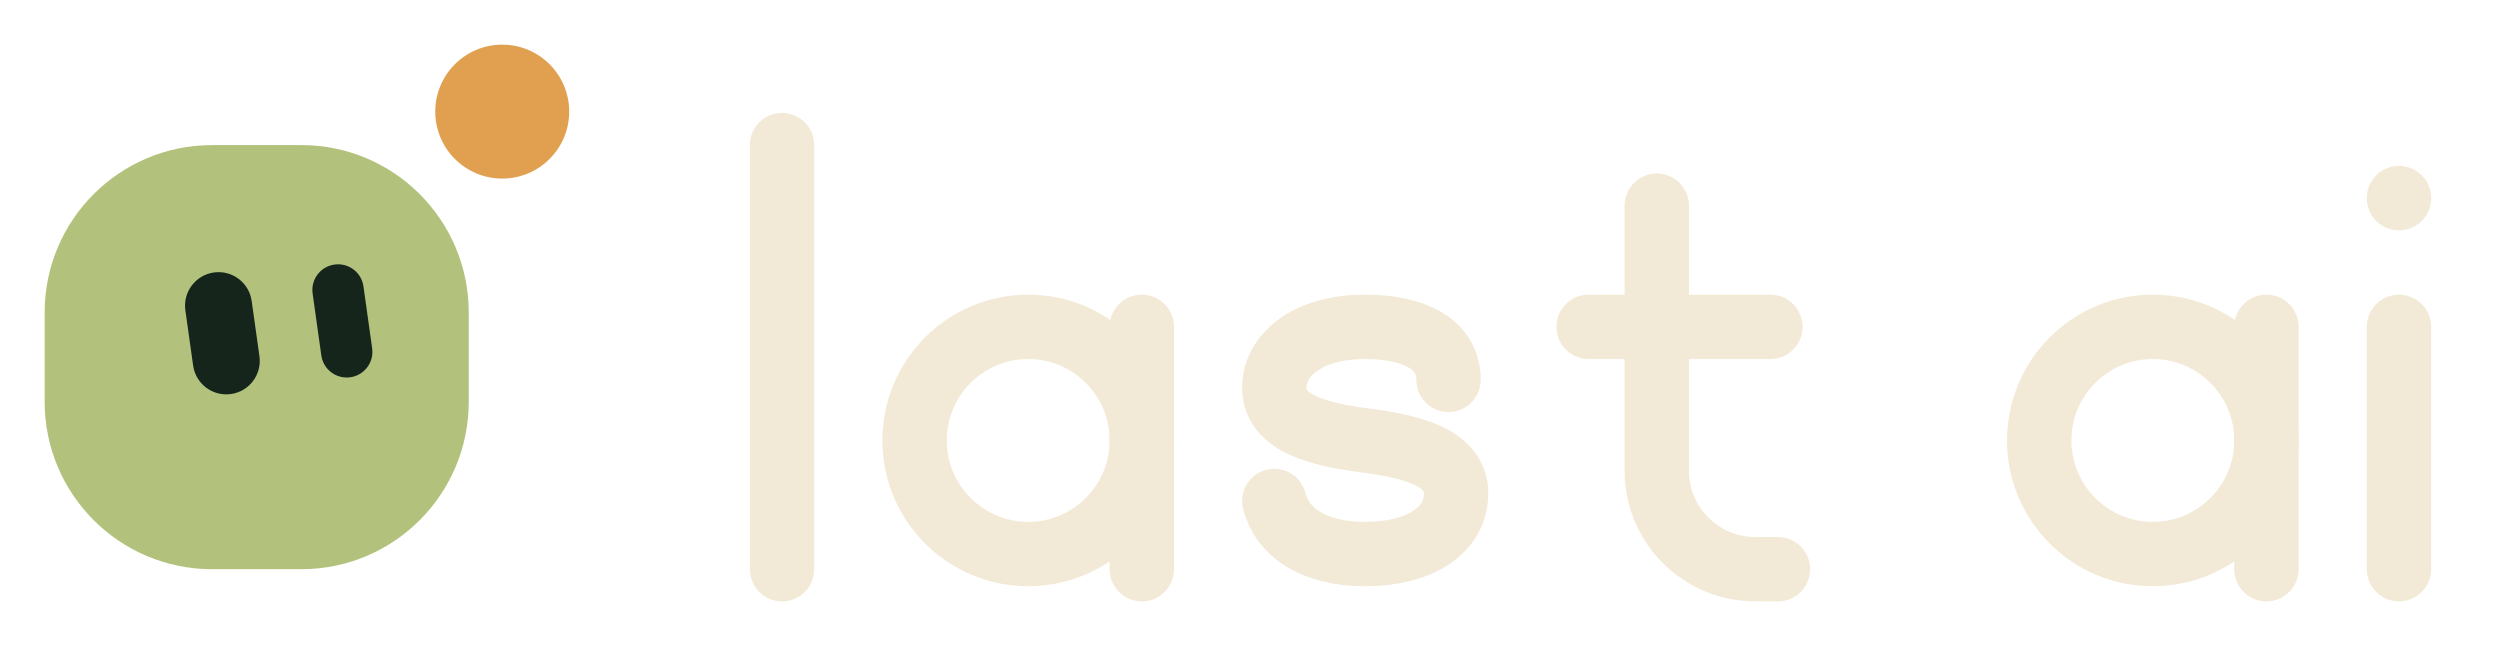
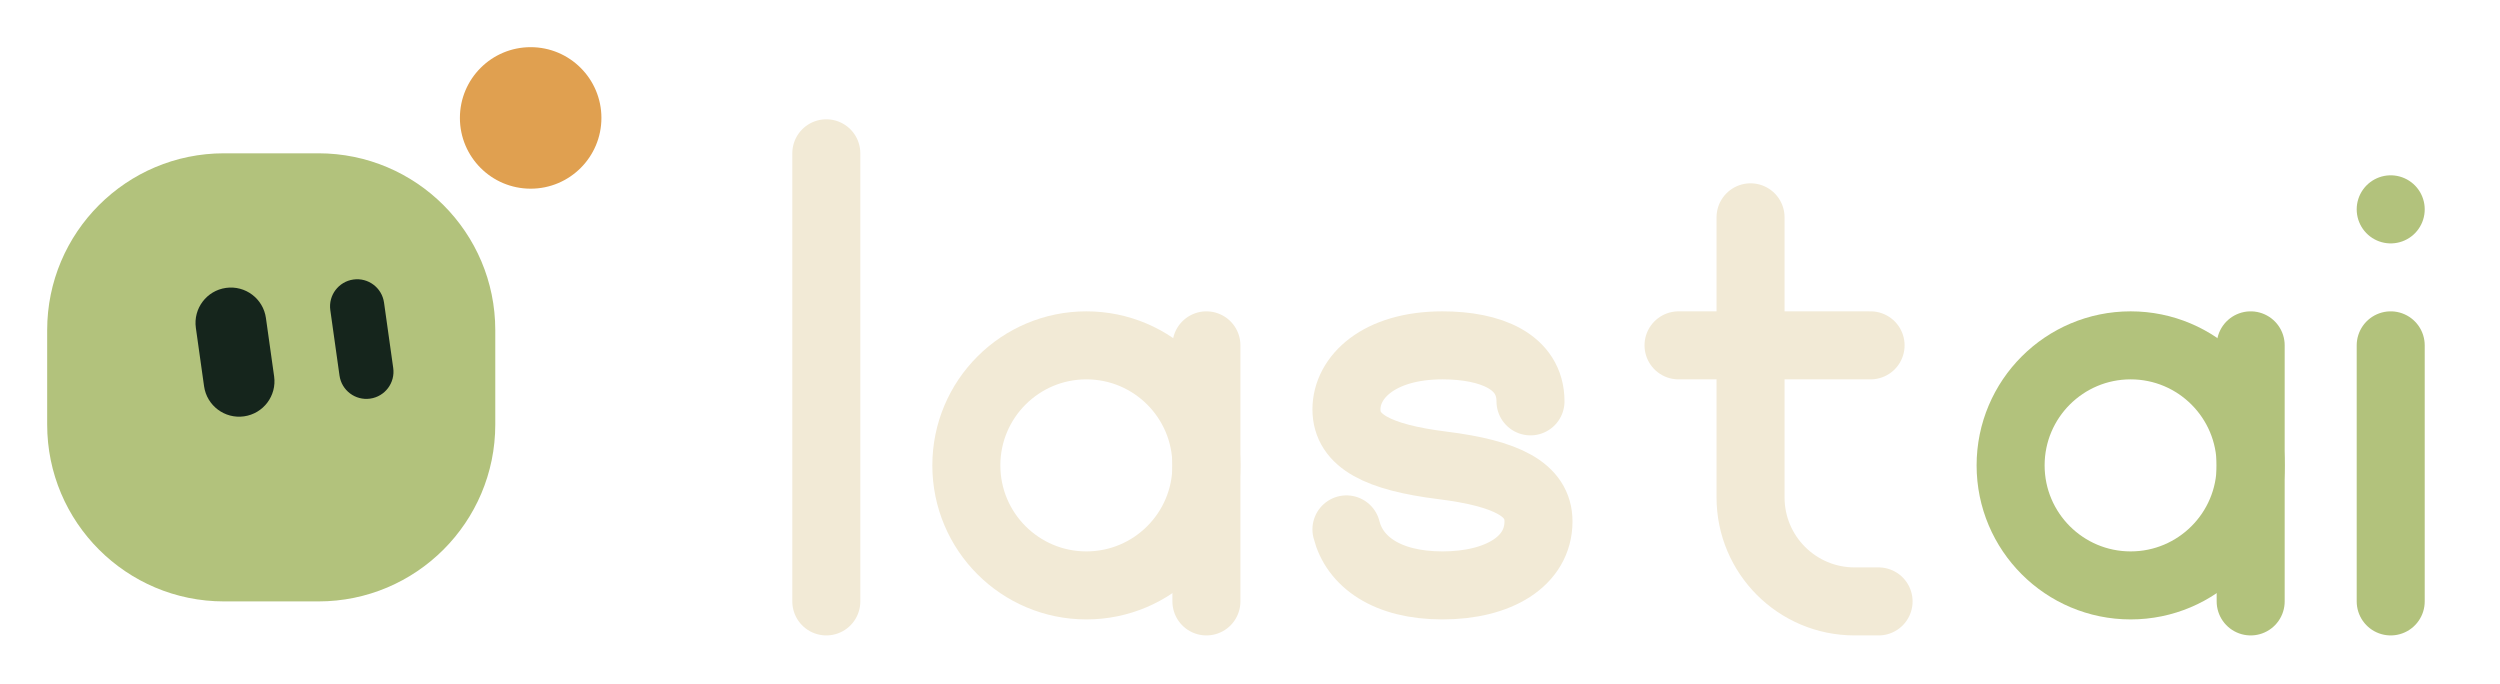
- <svg xmlns="http://www.w3.org/2000/svg" viewBox="4 5 224 58" width="224" height="58">
+ <svg xmlns="http://www.w3.org/2000/svg" viewBox="4 5 212 58" width="212" height="58">
  <rect x="8" y="18" width="38" height="38" rx="15" fill="#b2c27c" />
  <g transform="translate(2.4 -2) rotate(-8 27 37)" fill="#15251c">
    <rect x="18.6" y="30.6" width="6" height="11" rx="3" />
    <rect x="30.1" y="31.4" width="4.6" height="10.2" rx="2.3" />
  </g>
  <circle cx="49" cy="15" r="6" fill="#e0a050" />
  <g transform="translate(70 12.5714) scale(0.678571)" fill="none" stroke="#f2ead6" stroke-width="8.5" stroke-linecap="round" stroke-linejoin="round">
    <path d="M6 8V64" />
    <circle cx="38.5" cy="47" r="15" />
    <path d="M53.5 32V64" />
    <path d="M94 39C94 34 89 32 83 32C75 32 71 36 71 40C71 44 75 46 83 47C91 48 95 50 95 54C95 59 90 62 83 62C76 62 72 59 71 55" />
    <path d="M121.5 16V51A13 13 0 0 0 134.5 64H137.5M112.5 32H136.5" />
-     <circle cx="187" cy="47" r="15" />
-     <path d="M202 32V64" />
-     <path d="M219.5 32V64" />
-     <path d="M219.5 15V15.01" />
+     <g transform="translate(-18 0)" stroke="#b2c27c">
+       <circle cx="187" cy="47" r="15" />
+       <path d="M202 32V64" />
+       <path d="M219.5 32V64" />
+       <path d="M219.5 15V15.01" />
+     </g>
  </g>
</svg>
